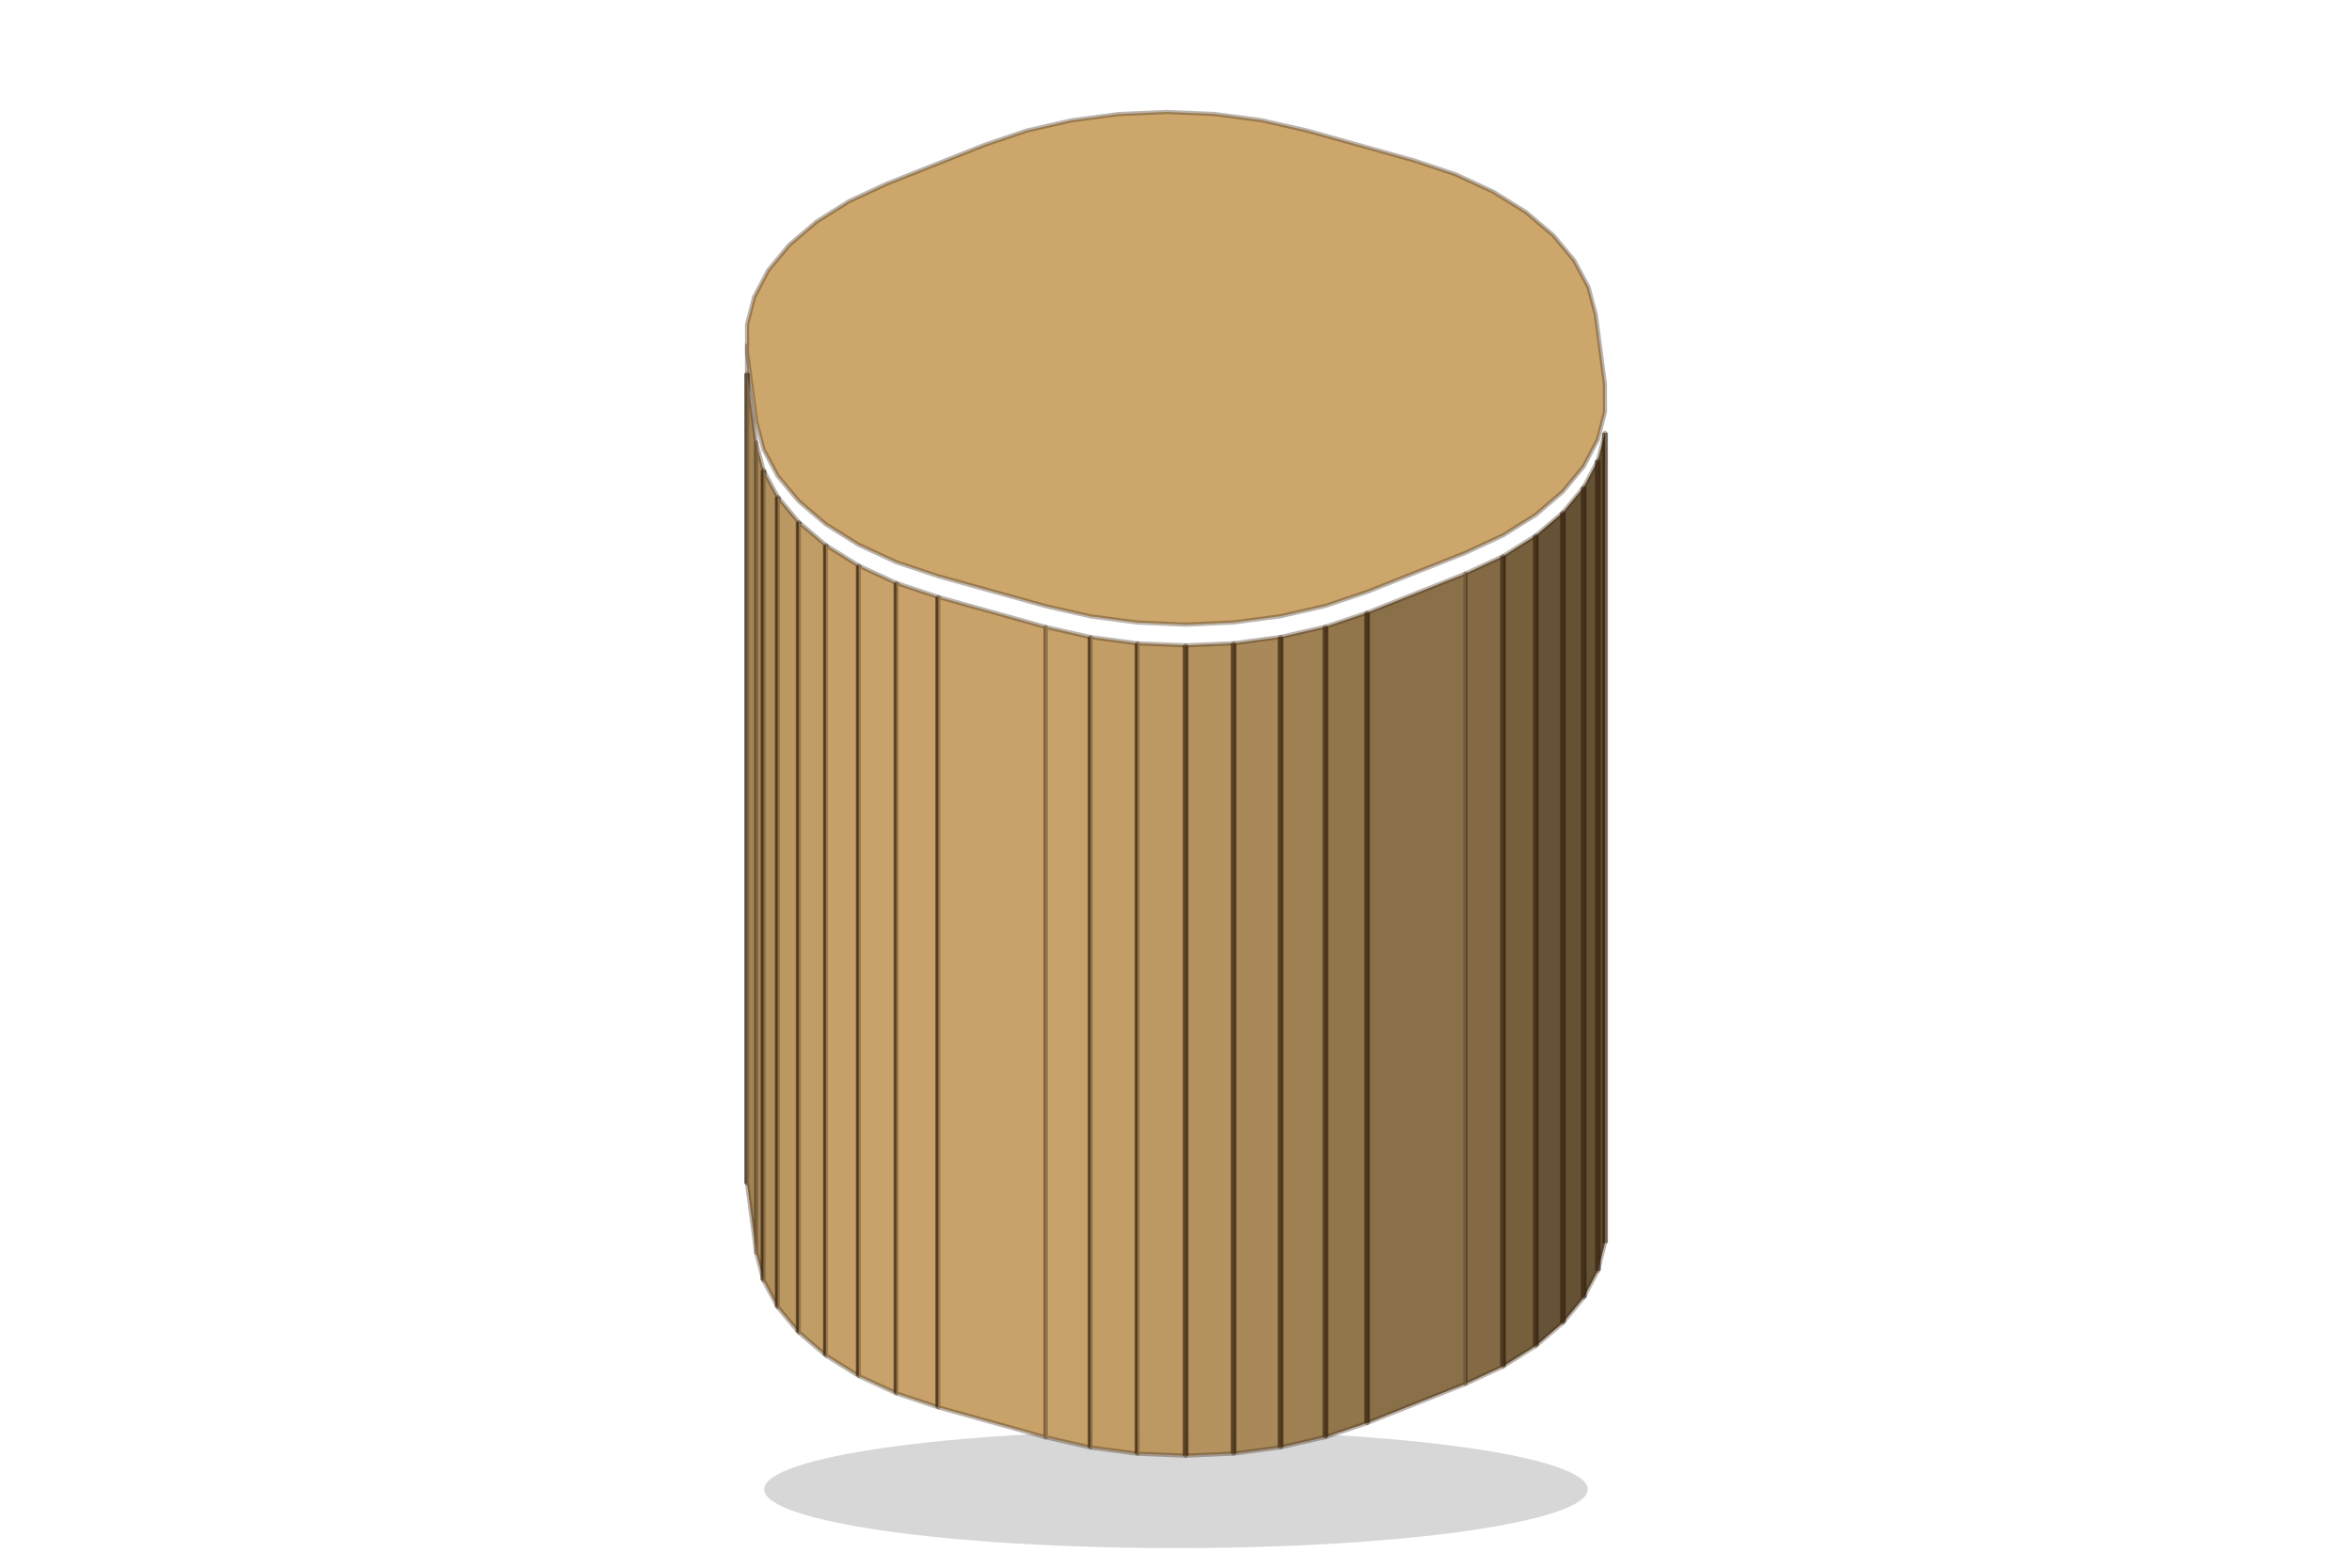
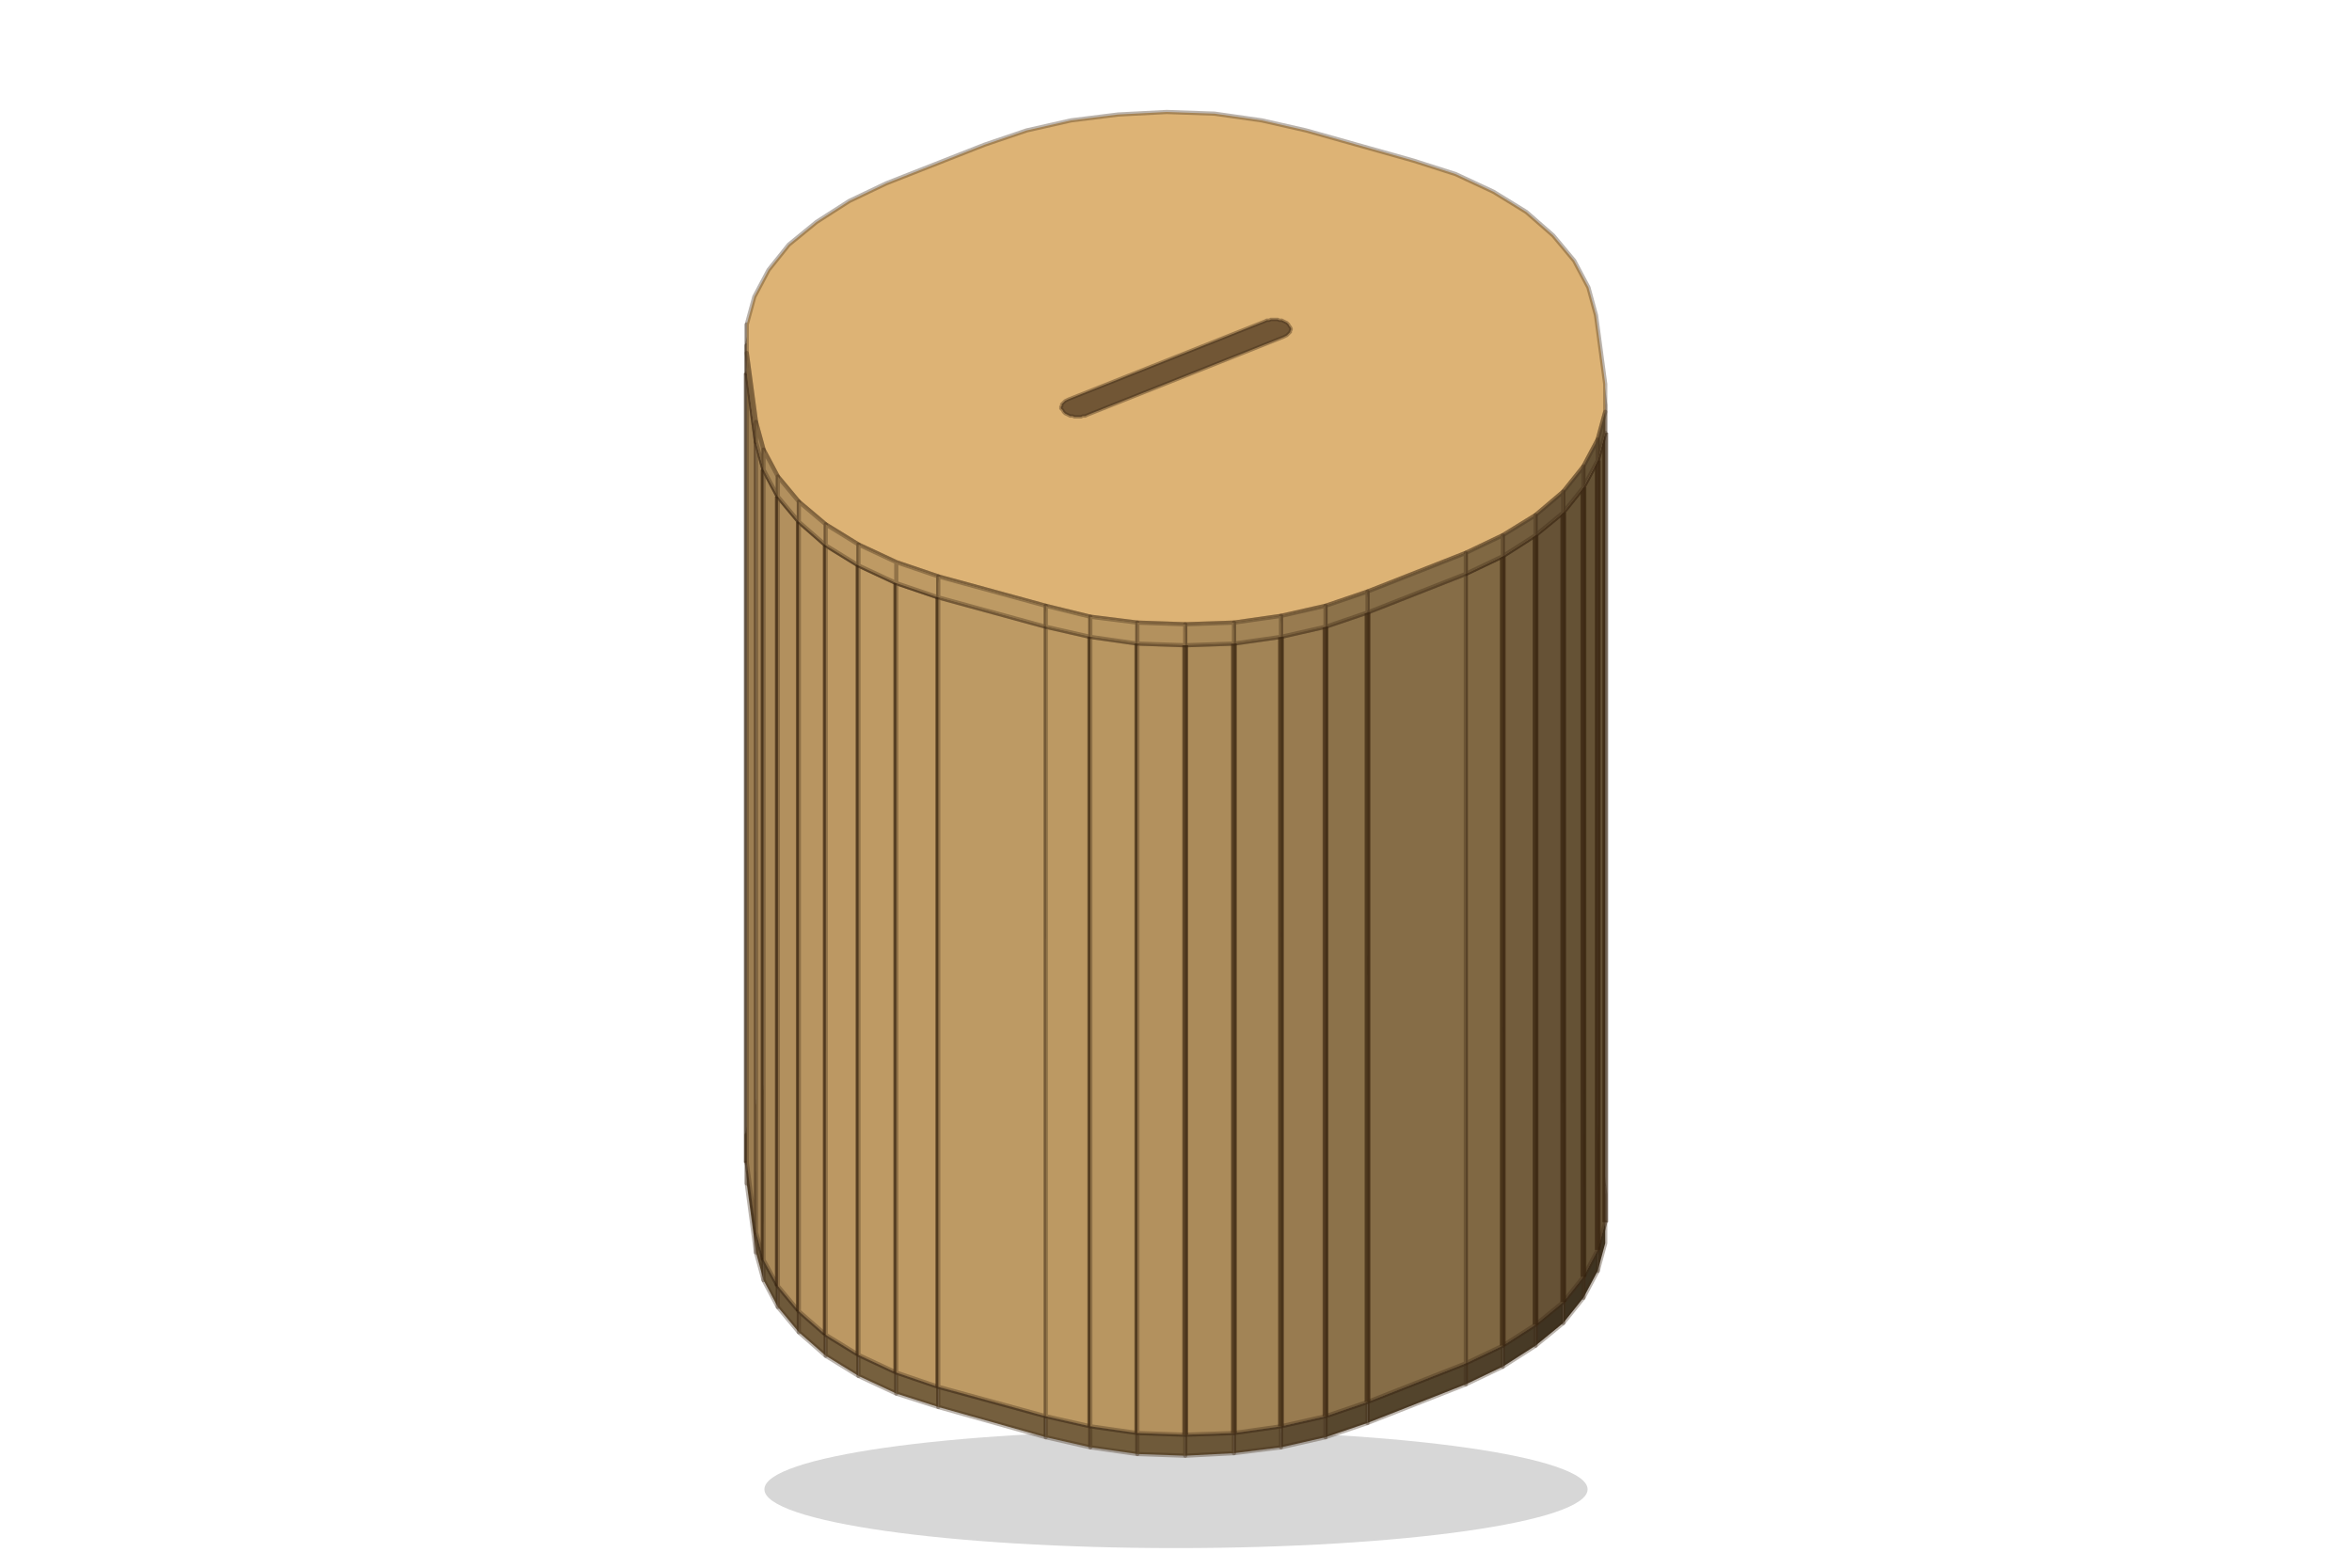
<svg xmlns="http://www.w3.org/2000/svg" width="300" height="200" viewBox="0 0 280 186">
-   <ellipse cx="140" cy="177" fill-opacity=".16" rx="49.02" ry="7" />
-   <path fill="#9C7E52" stroke="rgba(60,40,20,.35)" stroke-linejoin="round" stroke-width=".5" d="m88.94 140.62-.01-3.33V40.8l.01 3.33z" />
-   <path stroke="rgba(50,30,10,.55)" stroke-width=".7" d="M88.94 140.62V44.13" />
-   <path fill="#A28355" stroke="rgba(60,40,20,.35)" stroke-linejoin="round" stroke-width=".5" d="m90.03 148.84-1.09-8.22V44.13l1.09 8.22z" />
-   <path fill="#655235" stroke="rgba(60,40,20,.35)" stroke-linejoin="round" stroke-width=".5" d="m191.07 147.68-.85 3.29V54.48l.85-3.29z" />
-   <path stroke="rgba(50,30,10,.55)" stroke-width=".7" d="M191.07 147.68V51.19" />
-   <path fill="#A88858" stroke="rgba(60,40,20,.35)" stroke-linejoin="round" stroke-width=".5" d="m90.89 152.13-.86-3.29V52.35l.86 3.29z" />
-   <path stroke="rgba(50,30,10,.55)" stroke-width=".7" d="M90.89 152.13V55.64" />
-   <path fill="#655235" stroke="rgba(60,40,20,.35)" stroke-linejoin="round" stroke-width=".5" d="m190.22 150.97-1.68 3.19V57.67l1.68-3.19z" />
-   <path stroke="rgba(50,30,10,.55)" stroke-width=".7" d="M190.22 150.97V54.48" />
-   <path fill="#B2905E" stroke="rgba(60,40,20,.35)" stroke-linejoin="round" stroke-width=".5" d="m92.59 155.32-1.7-3.19V55.64l1.7 3.19z" />
-   <path stroke="rgba(50,30,10,.55)" stroke-width=".7" d="M92.59 155.32V58.83" />
-   <path fill="#655235" stroke="rgba(60,40,20,.35)" stroke-linejoin="round" stroke-width=".5" d="m188.54 154.16-2.48 3.01V60.68l2.48-3.01z" />
-   <path stroke="rgba(50,30,10,.55)" stroke-width=".7" d="M188.54 154.16V57.67" />
-   <path fill="#BB9762" stroke="rgba(60,40,20,.35)" stroke-linejoin="round" stroke-width=".5" d="m95.09 158.32-2.5-3V58.83l2.5 3z" />
-   <path stroke="rgba(50,30,10,.55)" stroke-width=".7" d="M95.08 158.32V61.83" />
-   <path fill="#665236" stroke="rgba(60,40,20,.35)" stroke-linejoin="round" stroke-width=".5" d="m186.06 157.17-3.22 2.75V63.43l3.22-2.75z" />
-   <path stroke="rgba(50,30,10,.55)" stroke-width=".7" d="M186.06 157.16V60.68" />
-   <path fill="#C19D66" stroke="rgba(60,40,20,.35)" stroke-linejoin="round" stroke-width=".5" d="m98.32 161.07-3.23-2.75V61.83l3.23 2.75z" />
-   <path stroke="rgba(50,30,10,.55)" stroke-width=".7" d="M98.32 161.07V64.58" />
-   <path fill="#755F3D" stroke="rgba(60,40,20,.35)" stroke-linejoin="round" stroke-width=".5" d="m182.84 159.92-3.9 2.45V65.88l3.9-2.45z" />
-   <path stroke="rgba(50,30,10,.55)" stroke-width=".7" d="M182.84 159.92V63.43" />
-   <path fill="#C6A068" stroke="rgba(60,40,20,.35)" stroke-linejoin="round" stroke-width=".5" d="m102.23 163.51-3.91-2.44V64.58l3.91 2.44z" />
-   <path stroke="rgba(50,30,10,.55)" stroke-width=".7" d="M102.23 163.51V67.02" />
-   <path fill="#836A45" stroke="rgba(60,40,20,.35)" stroke-linejoin="round" stroke-width=".5" d="m178.94 162.37-4.48 2.08V67.96l4.48-2.08z" />
-   <path stroke="rgba(50,30,10,.55)" stroke-width=".7" d="M178.94 162.37V65.88" />
-   <path fill="#C8A26A" stroke="rgba(60,40,20,.35)" stroke-linejoin="round" stroke-width=".5" d="m106.72 165.58-4.49-2.07V67.02l4.49 2.07z" />
-   <path stroke="rgba(50,30,10,.55)" stroke-width=".7" d="M106.72 165.58V69.09" />
-   <path fill="#C8A26A" stroke="rgba(60,40,20,.35)" stroke-linejoin="round" stroke-width=".5" d="m111.7 167.24-4.98-1.66V69.09l4.98 1.66z" />
-   <path stroke="rgba(50,30,10,.55)" stroke-width=".7" d="M111.69 167.24V70.75" />
-   <path fill="#8A7049" stroke="rgba(60,40,20,.35)" stroke-linejoin="round" stroke-width=".5" d="m174.46 164.45-11.71 4.66V72.62l11.71-4.66z" />
-   <path fill="#C8A269" stroke="rgba(60,40,20,.35)" stroke-linejoin="round" stroke-width=".5" d="m124.49 170.81-12.79-3.57V70.75l12.79 3.57z" />
-   <path fill="#91764C" stroke="rgba(60,40,20,.35)" stroke-linejoin="round" stroke-width=".5" d="m162.75 169.11-4.96 1.67V74.29l4.96-1.67z" />
-   <path stroke="rgba(50,30,10,.55)" stroke-width=".7" d="M162.75 169.1V72.62" />
-   <path fill="#9E8053" stroke="rgba(60,40,20,.35)" stroke-linejoin="round" stroke-width=".5" d="m157.79 170.78-5.34 1.22V75.51l5.34-1.22z" />
-   <path stroke="rgba(50,30,10,.55)" stroke-width=".7" d="M157.79 170.78V74.29" />
-   <path fill="#C6A169" stroke="rgba(60,40,20,.35)" stroke-linejoin="round" stroke-width=".5" d="m129.83 172.02-5.34-1.21V74.32l5.34 1.21z" />
-   <path stroke="rgba(50,30,10,.55)" stroke-width=".7" d="M129.83 172.02V75.53" />
-   <path fill="#A98959" stroke="rgba(60,40,20,.35)" stroke-linejoin="round" stroke-width=".5" d="m152.45 172-5.59.75V76.26l5.59-.75z" />
-   <path stroke="rgba(50,30,10,.55)" stroke-width=".7" d="M152.45 172V75.51" />
-   <path fill="#C29D66" stroke="rgba(60,40,20,.35)" stroke-linejoin="round" stroke-width=".5" d="m135.42 172.76-5.59-.74V75.53l5.59.74z" />
-   <path stroke="rgba(50,30,10,.55)" stroke-width=".7" d="M135.42 172.76V76.27" />
-   <path fill="#B3925F" stroke="rgba(60,40,20,.35)" stroke-linejoin="round" stroke-width=".5" d="m146.86 172.75-5.72.25V76.51l5.72-.25z" />
-   <path stroke="rgba(50,30,10,.55)" stroke-width=".7" d="M146.86 172.75V76.26" />
-   <path fill="#BC9863" stroke="rgba(60,40,20,.35)" stroke-linejoin="round" stroke-width=".5" d="m141.14 173-5.72-.24V76.27l5.72.24z" />
-   <path stroke="rgba(50,30,10,.55)" stroke-width=".7" d="M141.14 173V76.51" />
-   <path fill="#CDA66C" stroke="rgba(60,40,20,.35)" stroke-linejoin="round" stroke-width=".5" d="m105.54 21.55 11.71-4.65 4.96-1.68 5.34-1.22 5.59-.75 5.72-.25 5.72.24 5.59.74 5.34 1.21 12.8 3.57 4.97 1.66 4.49 2.07 3.91 2.44 3.24 2.75 2.49 3 1.7 3.19.87 3.29 1.08 8.22.01 3.33-.85 3.3-1.68 3.19-2.48 3-3.22 2.76-3.9 2.45-4.48 2.08-11.71 4.65-4.96 1.67-5.34 1.23-5.59.74-5.72.26-5.72-.25-5.59-.73-5.34-1.22-12.79-3.56-4.98-1.66-4.49-2.08-3.91-2.44-3.23-2.75-2.5-3-1.7-3.18-.86-3.3-1.09-8.21-.01-3.34.85-3.29 1.68-3.19 2.48-3 3.23-2.76 3.89-2.45z" />
+   <ellipse cx="140" cy="177" fill-opacity=".16" rx="49" ry="7" />
+   <path fill="#6F5A3A" stroke="rgba(60,40,20,.35)" stroke-linejoin="round" stroke-width=".5" d="m138.9 111.3 5.2.2v-94l-5.2-.3z" />
+   <path fill="#6A5638" stroke="rgba(60,40,20,.35)" stroke-linejoin="round" stroke-width=".5" d="m133.6 111.5 5.3-.2V17.2l-5.3.3z" />
+   <path fill="#725D3C" stroke="rgba(60,40,20,.35)" stroke-linejoin="round" stroke-width=".5" d="m144.1 111.5 5.2.7V18.1l-5.2-.6z" />
+   <path fill="#655235" stroke="rgba(60,40,20,.35)" stroke-linejoin="round" stroke-width=".5" d="m128.4 112.2 5.2-.7v-94l-5.2.7z" />
+   <path fill="#5D4C31" stroke="rgba(60,40,20,.35)" stroke-linejoin="round" stroke-width=".5" d="M88.9 140.6v-5.8 2.5z" />
+   <path fill="#755F3E" stroke="rgba(60,40,20,.35)" stroke-linejoin="round" stroke-width=".5" d="m149.3 112.2 4.9 1.1v-94l-4.9-1.2z" />
+   <path fill="#5E4C32" stroke="rgba(60,40,20,.35)" stroke-linejoin="round" stroke-width=".5" d="m123.5 113.3 4.9-1.1v-94l-4.9 1.1z" />
+   <path fill="#57472E" stroke="rgba(60,40,20,.35)" stroke-linejoin="round" stroke-width=".5" d="m119 114.8 4.5-1.5v-94l-4.5 1.5z" />
+   <path fill="#755F3E" stroke="rgba(60,40,20,.35)" stroke-linejoin="round" stroke-width=".5" d="m154.2 113.3 12.8 3.5v-94l-12.8-3.5z" />
+   <path fill="#896F48" stroke="rgba(60,40,20,.35)" stroke-linejoin="round" stroke-width=".5" d="m101.1 120.1-3.9 2.5-3.3 2.7-2.4 3-1.7 3.2-.9 3.3v3.3l1.1 8.3.9 3.3 1.7 3.1 2.5 3 3.2 2.8 3.9 2.4 4.5 2.1 5 1.7 12.8 3.5 5.3 1.2 5.6.8 5.7.2 5.8-.2 5.6-.8 5.3-1.2 5-1.7 11.7-4.6 4.4-2.1 3.9-2.5 3.3-2.7 2.4-3 1.7-3.2.9-3.3v-3.3l-1.1-8.2-.9-3.3-1.7-3.2-2.5-3-3.2-2.8-3.9-2.4-4.5-2.1-5-1.7-12.8-3.5-5.3-1.2-5.6-.8-5.7-.2-5.8.2-5.6.8-5.3 1.2-5 1.7-11.7 4.6z" />
+   <path fill="rgba(48,30,14,.62)" stroke="rgba(60,40,20,.4)" stroke-width=".4" d="m156.1 113.8 9.1 2.5 1.2-1.6-9-2.5zm31 21.2.8 5.8 3-.1-.8-5.9zm-63.2 31.2-9.1-2.5-1.2 1.6 9 2.5zm-31-21.2-.8-5.8-3 .1.8 5.9z" />
+   <path fill="#53442C" stroke="rgba(60,40,20,.35)" stroke-linejoin="round" stroke-width=".5" d="m107.3 119.5 11.7-4.7v-94l-11.7 4.7z" />
+   <path fill="#76603E" stroke="rgba(60,40,20,.35)" stroke-linejoin="round" stroke-width=".5" d="m167 116.8 4.6 1.6v-94l-4.6-1.6z" />
+   <path fill="#614E33" stroke="rgba(60,40,20,.35)" stroke-linejoin="round" stroke-width=".5" d="M90 148.8v-2.4l-1.1-8.3v2.5z" />
+   <path fill="#76603E" stroke="rgba(60,40,20,.35)" stroke-linejoin="round" stroke-width=".5" d="m171.6 118.4 4.1 1.9v-94l-4.1-1.9z" />
+   <path fill="#4F402A" stroke="rgba(60,40,20,.35)" stroke-linejoin="round" stroke-width=".5" d="m103.1 121.4 4.2-1.9v-94l-4.2 1.9z" />
+   <path fill="#745E3D" stroke="rgba(60,40,20,.35)" stroke-linejoin="round" stroke-width=".5" d="m175.7 120.3 3.6 2.2v-94l-3.6-2.2z" />
+   <path fill="#3E3321" stroke="rgba(60,40,20,.35)" stroke-linejoin="round" stroke-width=".5" d="M191.1 147.7v-2.5l-.9 3.3v2.5z" />
+   <path fill="#473A26" stroke="rgba(60,40,20,.35)" stroke-linejoin="round" stroke-width=".5" d="m99.5 123.7 3.6-2.3v-94l-3.6 2.3z" />
+   <path fill="#645135" stroke="rgba(60,40,20,.35)" stroke-linejoin="round" stroke-width=".5" d="M90.9 152.1v-2.4l-.9-3.3v2.4z" />
+   <path fill="#725C3C" stroke="rgba(60,40,20,.35)" stroke-linejoin="round" stroke-width=".5" d="m179.3 122.5 3 2.6V31l-3-2.5z" />
+   <path fill="#3F3321" stroke="rgba(60,40,20,.35)" stroke-linejoin="round" stroke-width=".5" d="m96.6 126.2 2.9-2.5v-94l-2.9 2.5z" />
+   <path fill="#3E3321" stroke="rgba(60,40,20,.35)" stroke-linejoin="round" stroke-width=".5" d="M190.2 151v-2.5l-1.7 3.2v2.5z" />
+   <path fill="#6E593A" stroke="rgba(60,40,20,.35)" stroke-linejoin="round" stroke-width=".5" d="m182.3 125.1 2.3 2.7v-94l-2.3-2.8z" />
+   <path fill="#695638" stroke="rgba(60,40,20,.35)" stroke-linejoin="round" stroke-width=".5" d="M92.6 155.3v-2.5l-1.7-3.1v2.4z" />
+   <path fill="#3E3321" stroke="rgba(60,40,20,.35)" stroke-linejoin="round" stroke-width=".5" d="m94.3 129 2.3-2.8v-94L94.3 35zm94.2 25.2v-2.5l-2.4 3v2.5z" />
+   <path fill="#695638" stroke="rgba(60,40,20,.35)" stroke-linejoin="round" stroke-width=".5" d="m184.6 127.8 1.5 3V36.7l-1.5-2.9z" />
+   <path fill="#6E593A" stroke="rgba(60,40,20,.35)" stroke-linejoin="round" stroke-width=".5" d="M95.1 158.3v-2.5l-2.5-3v2.5z" />
+   <path fill="#3E3321" stroke="rgba(60,40,20,.35)" stroke-linejoin="round" stroke-width=".5" d="m92.7 131.9 1.6-2.9V35l-1.6 2.9z" />
+   <path fill="#3F3321" stroke="rgba(60,40,20,.35)" stroke-linejoin="round" stroke-width=".5" d="M186.1 157.2v-2.5l-3.3 2.7v2.5z" />
+   <path fill="#645135" stroke="rgba(60,40,20,.35)" stroke-linejoin="round" stroke-width=".5" d="m186.1 130.8.8 3v-94l-.8-3.1z" />
+   <path fill="#725C3C" stroke="rgba(60,40,20,.35)" stroke-linejoin="round" stroke-width=".5" d="M98.3 161.1v-2.5l-3.2-2.8v2.5z" />
+   <path fill="#3E3321" stroke="rgba(60,40,20,.35)" stroke-linejoin="round" stroke-width=".5" d="m92 134.9.7-3v-94l-.7 3z" />
+   <path fill="#473A26" stroke="rgba(60,40,20,.35)" stroke-linejoin="round" stroke-width=".5" d="M182.8 159.9v-2.5l-3.9 2.5v2.5z" />
+   <path fill="#745E3D" stroke="rgba(60,40,20,.35)" stroke-linejoin="round" stroke-width=".5" d="M102.2 163.5V161l-3.9-2.4v2.5z" />
+   <path fill="#4F402A" stroke="rgba(60,40,20,.35)" stroke-linejoin="round" stroke-width=".5" d="M178.9 162.4v-2.5l-4.4 2.1v2.5z" />
+   <path fill="#967A4F" stroke="rgba(60,40,20,.35)" stroke-linejoin="round" stroke-width=".5" d="M88.9 138.1V40.8v94z" />
+   <path stroke="rgba(50,30,10,.55)" stroke-width=".7" d="M88.9 138.1v-94" />
+   <path fill="#76603E" stroke="rgba(60,40,20,.35)" stroke-linejoin="round" stroke-width=".5" d="M106.7 165.6v-2.5l-4.5-2.1v2.5z" />
+   <path fill="#614E33" stroke="rgba(60,40,20,.35)" stroke-linejoin="round" stroke-width=".5" d="m186.9 133.8 1.1 8.2V48l-1.1-8.2z" />
+   <path fill="#76603E" stroke="rgba(60,40,20,.35)" stroke-linejoin="round" stroke-width=".5" d="M111.7 167.2v-2.4l-5-1.7v2.5z" />
+   <path fill="#53442C" stroke="rgba(60,40,20,.35)" stroke-linejoin="round" stroke-width=".5" d="M174.5 164.5V162l-11.7 4.6v2.5z" />
+   <path fill="#755F3E" stroke="rgba(60,40,20,.35)" stroke-linejoin="round" stroke-width=".5" d="M124.5 170.8v-2.5l-12.8-3.5v2.4z" />
+   <path fill="#9C7E52" stroke="rgba(60,40,20,.35)" stroke-linejoin="round" stroke-width=".5" d="M90 146.4V52.3l-1.1-8.2v94z" />
+   <path fill="#57472E" stroke="rgba(60,40,20,.35)" stroke-linejoin="round" stroke-width=".5" d="M162.8 169.1v-2.5l-5 1.7v2.5z" />
+   <path fill="#5D4C31" stroke="rgba(60,40,20,.35)" stroke-linejoin="round" stroke-width=".5" d="M188 142v3.1V48z" />
+   <path fill="#5E4C32" stroke="rgba(60,40,20,.35)" stroke-linejoin="round" stroke-width=".5" d="M157.8 170.8v-2.5l-5.3 1.2v2.5z" />
+   <path fill="#755F3E" stroke="rgba(60,40,20,.35)" stroke-linejoin="round" stroke-width=".5" d="M129.8 172v-2.5l-5.3-1.2v2.5z" />
+   <path fill="#655235" stroke="rgba(60,40,20,.35)" stroke-linejoin="round" stroke-width=".5" d="M152.5 172v-2.5l-5.6.8v2.4z" />
+   <path fill="#725D3C" stroke="rgba(60,40,20,.35)" stroke-linejoin="round" stroke-width=".5" d="M135.4 172.8v-2.5l-5.6-.8v2.5z" />
+   <path fill="#6A5638" stroke="rgba(60,40,20,.35)" stroke-linejoin="round" stroke-width=".5" d="M146.9 172.7v-2.4l-5.8.2v2.5z" />
+   <path fill="#6F5A3A" stroke="rgba(60,40,20,.35)" stroke-linejoin="round" stroke-width=".5" d="M141.1 173v-2.5l-5.7-.2v2.5z" />
+   <path fill="#655235" stroke="rgba(60,40,20,.35)" stroke-linejoin="round" stroke-width=".5" d="M191.1 145.2v-94l-.9 3.3v94z" />
+   <path stroke="rgba(50,30,10,.55)" stroke-width=".7" d="M191.1 145.2v-94" />
+   <path fill="#A18255" stroke="rgba(60,40,20,.35)" stroke-linejoin="round" stroke-width=".5" d="M90.9 149.7V55.6l-.9-3.3v94.1z" />
+   <path stroke="rgba(50,30,10,.55)" stroke-width=".7" d="M90.9 149.7V55.6" />
+   <path fill="#655235" stroke="rgba(60,40,20,.35)" stroke-linejoin="round" stroke-width=".5" d="M190.2 148.5v-94l-1.7 3.2v94z" />
+   <path stroke="rgba(50,30,10,.55)" stroke-width=".7" d="M190.2 148.5v-94" />
+   <path fill="#AA8A5A" stroke="rgba(60,40,20,.35)" stroke-linejoin="round" stroke-width=".5" d="M92.6 152.8v-94l-1.7-3.2v94.1z" />
+   <path stroke="rgba(50,30,10,.55)" stroke-width=".7" d="M92.6 152.8v-94" />
+   <path fill="#655235" stroke="rgba(60,40,20,.35)" stroke-linejoin="round" stroke-width=".5" d="M188.5 151.7v-94l-2.4 3v94z" />
+   <path stroke="rgba(50,30,10,.55)" stroke-width=".7" d="M188.5 151.7v-94" />
+   <path fill="#B2905E" stroke="rgba(60,40,20,.35)" stroke-linejoin="round" stroke-width=".5" d="M95.1 155.8v-94l-2.5-3v94z" />
+   <path stroke="rgba(50,30,10,.55)" stroke-width=".7" d="M95.1 155.8v-94" />
+   <path fill="#665236" stroke="rgba(60,40,20,.35)" stroke-linejoin="round" stroke-width=".5" d="M186.1 154.7v-94l-3.3 2.7v94z" />
+   <path stroke="rgba(50,30,10,.55)" stroke-width=".7" d="M186.1 154.7v-94" />
+   <path fill="#B89561" stroke="rgba(60,40,20,.35)" stroke-linejoin="round" stroke-width=".5" d="M98.3 158.6v-94l-3.2-2.8v94z" />
+   <path stroke="rgba(50,30,10,.55)" stroke-width=".7" d="M98.3 158.6v-94" />
+   <path fill="#735D3D" stroke="rgba(60,40,20,.35)" stroke-linejoin="round" stroke-width=".5" d="M182.8 157.4v-94l-3.9 2.5v94z" />
+   <path stroke="rgba(50,30,10,.55)" stroke-width=".7" d="M182.8 157.4v-94" />
+   <path fill="#BC9863" stroke="rgba(60,40,20,.35)" stroke-linejoin="round" stroke-width=".5" d="M102.2 161V67l-3.9-2.4v94z" />
+   <path stroke="rgba(50,30,10,.55)" stroke-width=".7" d="M102.2 161V67" />
+   <path fill="#806843" stroke="rgba(60,40,20,.35)" stroke-linejoin="round" stroke-width=".5" d="M178.9 159.9v-94l-4.4 2.1v94z" />
+   <path stroke="rgba(50,30,10,.55)" stroke-width=".7" d="M178.9 159.9v-94" />
+   <path fill="#967A4F" stroke="rgba(60,40,20,.35)" stroke-linejoin="round" stroke-width=".5" d="M88.9 44.1v-5.8 2.5z" />
+   <path fill="#BE9A64" stroke="rgba(60,40,20,.35)" stroke-linejoin="round" stroke-width=".5" d="M106.7 163.1v-94l-4.5-2.1v94z" />
+   <path stroke="rgba(50,30,10,.55)" stroke-width=".7" d="M106.7 163.1v-94" />
+   <path fill="#BE9A64" stroke="rgba(60,40,20,.35)" stroke-linejoin="round" stroke-width=".5" d="M111.7 164.8v-94l-5-1.7v94z" />
+   <path stroke="rgba(50,30,10,.55)" stroke-width=".7" d="M111.7 164.8v-94" />
+   <path fill="#D3AB6F" fill-rule="evenodd" stroke="rgba(60,40,20,.35)" stroke-linejoin="round" stroke-width=".5" d="m101.1 26.1-3.9 2.5-3.3 2.7-2.4 3-1.7 3.2-.9 3.3v3.3l1.1 8.2.9 3.3 1.7 3.2 2.5 3 3.2 2.8 3.9 2.4 4.5 2.1 5 1.7 12.8 3.5 5.3 1.2 5.6.8 5.7.2 5.8-.2 5.6-.8 5.3-1.2 5-1.7 11.7-4.6 4.4-2.1 3.9-2.5 3.3-2.7 2.4-3 1.7-3.2.9-3.3v-3.3l-1.1-8.3-.9-3.3-1.7-3.1-2.5-3-3.2-2.8-3.9-2.4-4.5-2.1-5-1.7-12.8-3.5-5.3-1.2-5.6-.8-5.7-.2-5.8.2-5.6.8-5.3 1.2-5 1.7-11.7 4.6Zm6.2-.6 11.7-4.7 4.5-1.5 4.9-1.1 5.2-.7 5.3-.3 5.2.3 5.2.6 4.9 1.2 12.8 3.5 4.6 1.6 4.1 1.9 3.6 2.2 3 2.5 2.3 2.8 1.5 2.9.8 3.1L188 48v3.1l-.7 3-1.6 2.9-2.3 2.8-2.9 2.5-3.6 2.3-4.2 1.9-11.7 4.7-4.5 1.5-4.9 1.1-5.2.7-5.3.2-5.2-.2-5.2-.7-4.9-1.1-12.8-3.5-4.6-1.6-4.1-1.9-3.6-2.2-3-2.6-2.3-2.7-1.5-3-.8-3L92 44v-3.1l.7-3 1.6-2.9 2.3-2.8 2.9-2.5 3.6-2.3Z" />
+   <path fill="#866D47" stroke="rgba(60,40,20,.35)" stroke-linejoin="round" stroke-width=".5" d="M174.5 162V68l-11.7 4.6v94z" />
+   <path fill="#DDB375" stroke="rgba(60,40,20,.35)" stroke-linejoin="round" stroke-width=".5" d="m101.1 23.6-3.9 2.5-3.3 2.7-2.4 3-1.7 3.2-.9 3.3v3.4l1.1 8.2.9 3.3 1.7 3.2 2.5 3 3.2 2.7 3.9 2.4 4.5 2.1 5 1.7 12.8 3.5 5.3 1.3 5.6.7 5.7.2 5.8-.2 5.6-.8 5.3-1.2 5-1.7 11.7-4.6 4.4-2.1 3.9-2.4 3.3-2.8 2.4-3 1.7-3.2.9-3.3v-3.3l-1.1-8.2-.9-3.3-1.7-3.2-2.5-3-3.2-2.8-3.9-2.4-4.5-2.1-5-1.6-12.8-3.6-5.3-1.2-5.6-.8-5.7-.2-5.8.3-5.6.7-5.3 1.2-5 1.7-11.7 4.6z" />
+   <path fill="rgba(48,30,14,.62)" stroke="rgba(60,40,20,.4)" stroke-width=".4" d="m150.6 37.9.2-.1h.3l.2-.1h.8l.2.1h.3l.2.1.2.1.2.1.1.1.1.1.1.2.1.1.1.2v.1l-.1.2v.1l-.1.1-.2.2-.1.1-.2.1-.2.1-23.4 9.3-.2.1h-.3l-.2.1h-.8l-.2-.1h-.3l-.2-.1-.2-.1-.2-.1-.1-.1-.1-.1-.1-.2-.1-.1-.1-.1v-.2l.1-.1v-.2l.1-.1.2-.2.1-.1.2-.1.2-.1z" />
+   <path fill="#BD9A64" stroke="rgba(60,40,20,.35)" stroke-linejoin="round" stroke-width=".5" d="M124.5 168.3v-94l-12.8-3.5v94z" />
+   <path fill="#9C7E52" stroke="rgba(60,40,20,.35)" stroke-linejoin="round" stroke-width=".5" d="M90 52.3v-2.4l-1.1-8.2v2.4z" />
+   <path fill="#8C724A" stroke="rgba(60,40,20,.35)" stroke-linejoin="round" stroke-width=".5" d="M162.8 166.6v-94l-5 1.7v94z" />
+   <path stroke="rgba(50,30,10,.55)" stroke-width=".7" d="M162.8 166.6v-94" />
+   <path fill="#987B50" stroke="rgba(60,40,20,.35)" stroke-linejoin="round" stroke-width=".5" d="M157.8 168.3v-94l-5.3 1.2v94z" />
+   <path stroke="rgba(50,30,10,.55)" stroke-width=".7" d="M157.8 168.3v-94" />
+   <path fill="#BC9963" stroke="rgba(60,40,20,.35)" stroke-linejoin="round" stroke-width=".5" d="M129.8 169.5v-94l-5.3-1.2v94z" />
+   <path stroke="rgba(50,30,10,.55)" stroke-width=".7" d="M129.8 169.5v-94" />
+   <path fill="#A28456" stroke="rgba(60,40,20,.35)" stroke-linejoin="round" stroke-width=".5" d="M152.5 169.5v-94l-5.6.8v94z" />
+   <path stroke="rgba(50,30,10,.55)" stroke-width=".7" d="M152.5 169.5v-94" />
+   <path fill="#B89661" stroke="rgba(60,40,20,.35)" stroke-linejoin="round" stroke-width=".5" d="M135.4 170.3v-94l-5.6-.8v94z" />
+   <path stroke="rgba(50,30,10,.55)" stroke-width=".7" d="M135.4 170.3v-94" />
+   <path fill="#AB8B5A" stroke="rgba(60,40,20,.35)" stroke-linejoin="round" stroke-width=".5" d="M146.9 170.3v-94l-5.8.2v94z" />
+   <path stroke="rgba(50,30,10,.55)" stroke-width=".7" d="M146.9 170.3v-94" />
+   <path fill="#B3915E" stroke="rgba(60,40,20,.35)" stroke-linejoin="round" stroke-width=".5" d="M141.1 170.5v-94l-5.7-.2v94z" />
+   <path stroke="rgba(50,30,10,.55)" stroke-width=".7" d="M141.1 170.5v-94" />
+   <path fill="#655235" stroke="rgba(60,40,20,.35)" stroke-linejoin="round" stroke-width=".5" d="M191.1 51.2v-2.5l-.9 3.3v2.5z" />
+   <path fill="#A18255" stroke="rgba(60,40,20,.35)" stroke-linejoin="round" stroke-width=".5" d="M90.9 55.6v-2.4l-.9-3.3v2.4z" />
+   <path fill="#655235" stroke="rgba(60,40,20,.35)" stroke-linejoin="round" stroke-width=".5" d="M190.2 54.5V52l-1.7 3.2v2.5z" />
+   <path fill="#AA8A5A" stroke="rgba(60,40,20,.35)" stroke-linejoin="round" stroke-width=".5" d="M92.6 58.8v-2.4l-1.7-3.2v2.4z" />
+   <path fill="#655235" stroke="rgba(60,40,20,.35)" stroke-linejoin="round" stroke-width=".5" d="M188.5 57.7v-2.5l-2.4 3v2.5z" />
+   <path fill="#B2905E" stroke="rgba(60,40,20,.35)" stroke-linejoin="round" stroke-width=".5" d="M95.1 61.8v-2.4l-2.5-3v2.4z" />
+   <path fill="#665236" stroke="rgba(60,40,20,.35)" stroke-linejoin="round" stroke-width=".5" d="M186.1 60.7v-2.5l-3.3 2.8v2.4z" />
+   <path fill="#B89561" stroke="rgba(60,40,20,.35)" stroke-linejoin="round" stroke-width=".5" d="M98.3 64.6v-2.5l-3.2-2.7v2.4z" />
+   <path fill="#735D3D" stroke="rgba(60,40,20,.35)" stroke-linejoin="round" stroke-width=".5" d="M182.8 63.4V61l-3.9 2.4v2.5z" />
+   <path fill="#BC9863" stroke="rgba(60,40,20,.35)" stroke-linejoin="round" stroke-width=".5" d="M102.2 67v-2.5l-3.9-2.4v2.5z" />
+   <path fill="#806843" stroke="rgba(60,40,20,.35)" stroke-linejoin="round" stroke-width=".5" d="M178.9 65.9v-2.5l-4.4 2.1V68z" />
+   <path fill="#BE9A64" stroke="rgba(60,40,20,.35)" stroke-linejoin="round" stroke-width=".5" d="M106.7 69.1v-2.5l-4.5-2.1V67zm5 1.7v-2.5l-5-1.7v2.5z" />
+   <path fill="#866D47" stroke="rgba(60,40,20,.35)" stroke-linejoin="round" stroke-width=".5" d="M174.5 68v-2.5l-11.7 4.6v2.5z" />
+   <path fill="#BD9A64" stroke="rgba(60,40,20,.35)" stroke-linejoin="round" stroke-width=".5" d="M124.5 74.3v-2.5l-12.8-3.5v2.5z" />
+   <path fill="#8C724A" stroke="rgba(60,40,20,.35)" stroke-linejoin="round" stroke-width=".5" d="M162.8 72.6v-2.5l-5 1.7v2.5z" />
+   <path fill="#987B50" stroke="rgba(60,40,20,.35)" stroke-linejoin="round" stroke-width=".5" d="M157.8 74.3v-2.5l-5.3 1.2v2.5z" />
+   <path fill="#BC9963" stroke="rgba(60,40,20,.35)" stroke-linejoin="round" stroke-width=".5" d="M129.8 75.5v-2.4l-5.3-1.3v2.5z" />
+   <path fill="#A28456" stroke="rgba(60,40,20,.35)" stroke-linejoin="round" stroke-width=".5" d="M152.5 75.5V73l-5.6.8v2.5z" />
+   <path fill="#B89661" stroke="rgba(60,40,20,.35)" stroke-linejoin="round" stroke-width=".5" d="M135.4 76.3v-2.5l-5.6-.7v2.4z" />
+   <path fill="#AB8B5A" stroke="rgba(60,40,20,.35)" stroke-linejoin="round" stroke-width=".5" d="M146.9 76.3v-2.5l-5.8.2v2.5z" />
+   <path fill="#B3915E" stroke="rgba(60,40,20,.35)" stroke-linejoin="round" stroke-width=".5" d="M141.1 76.5V74l-5.7-.2v2.5z" />
</svg>
